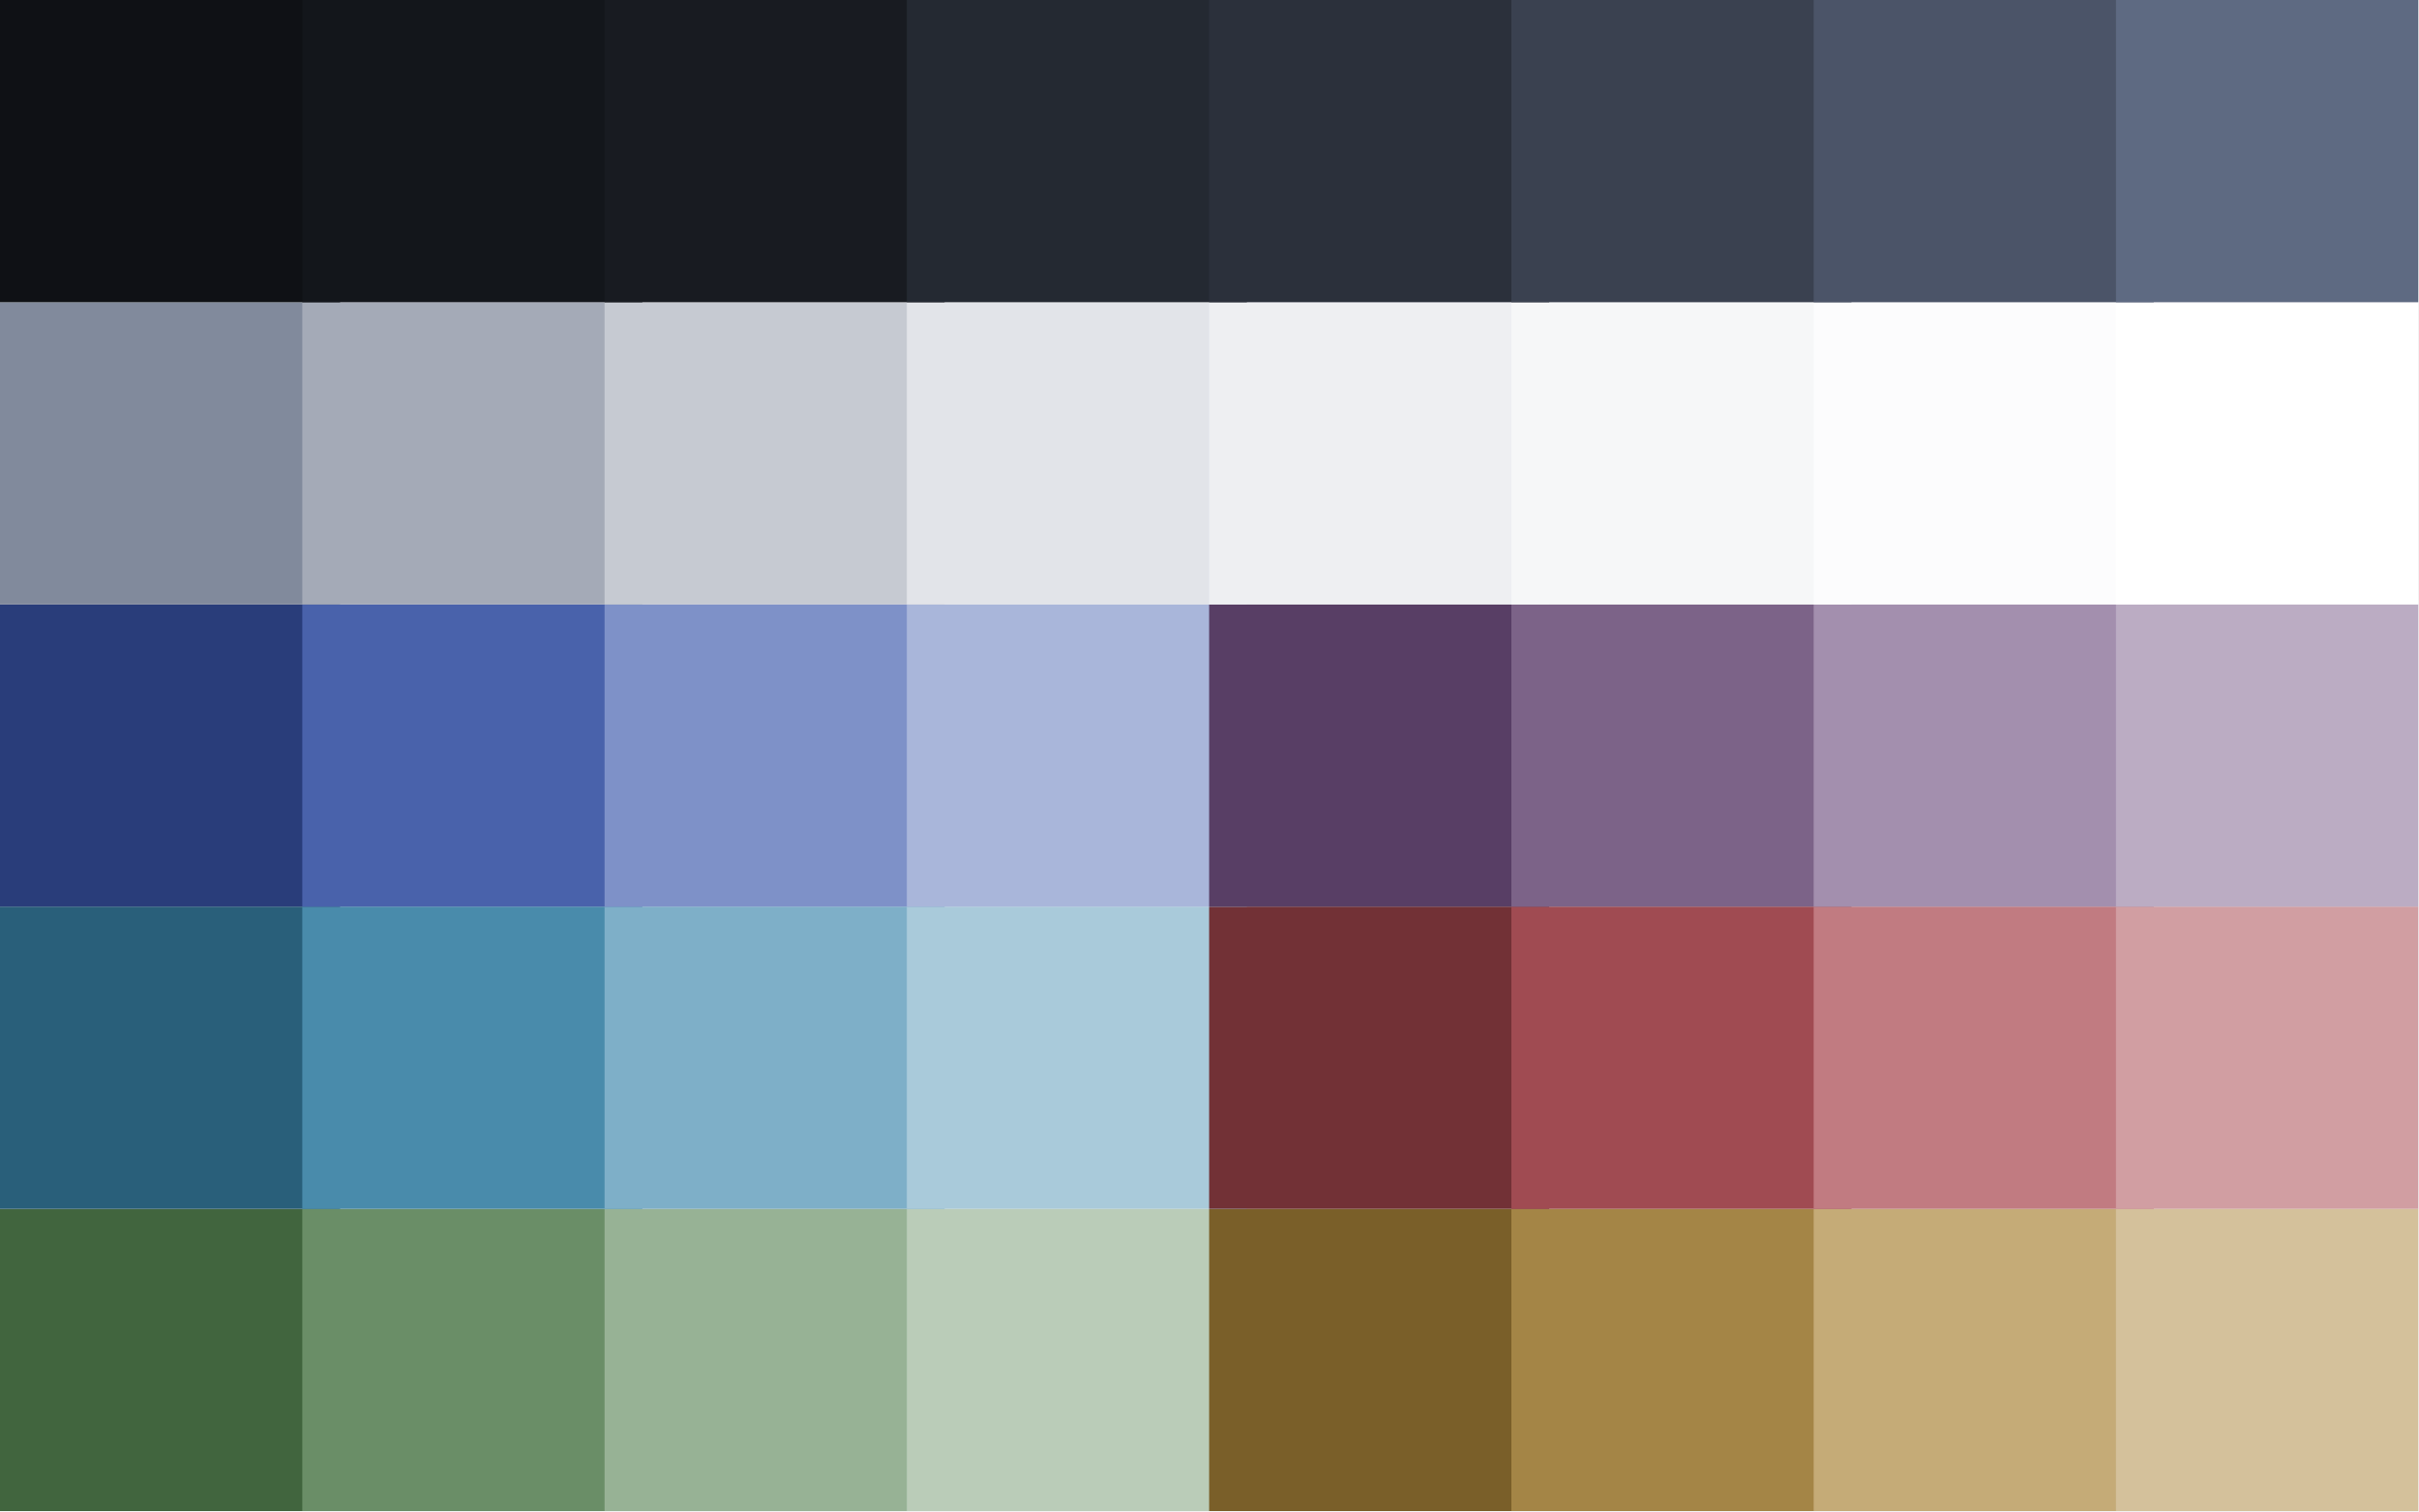
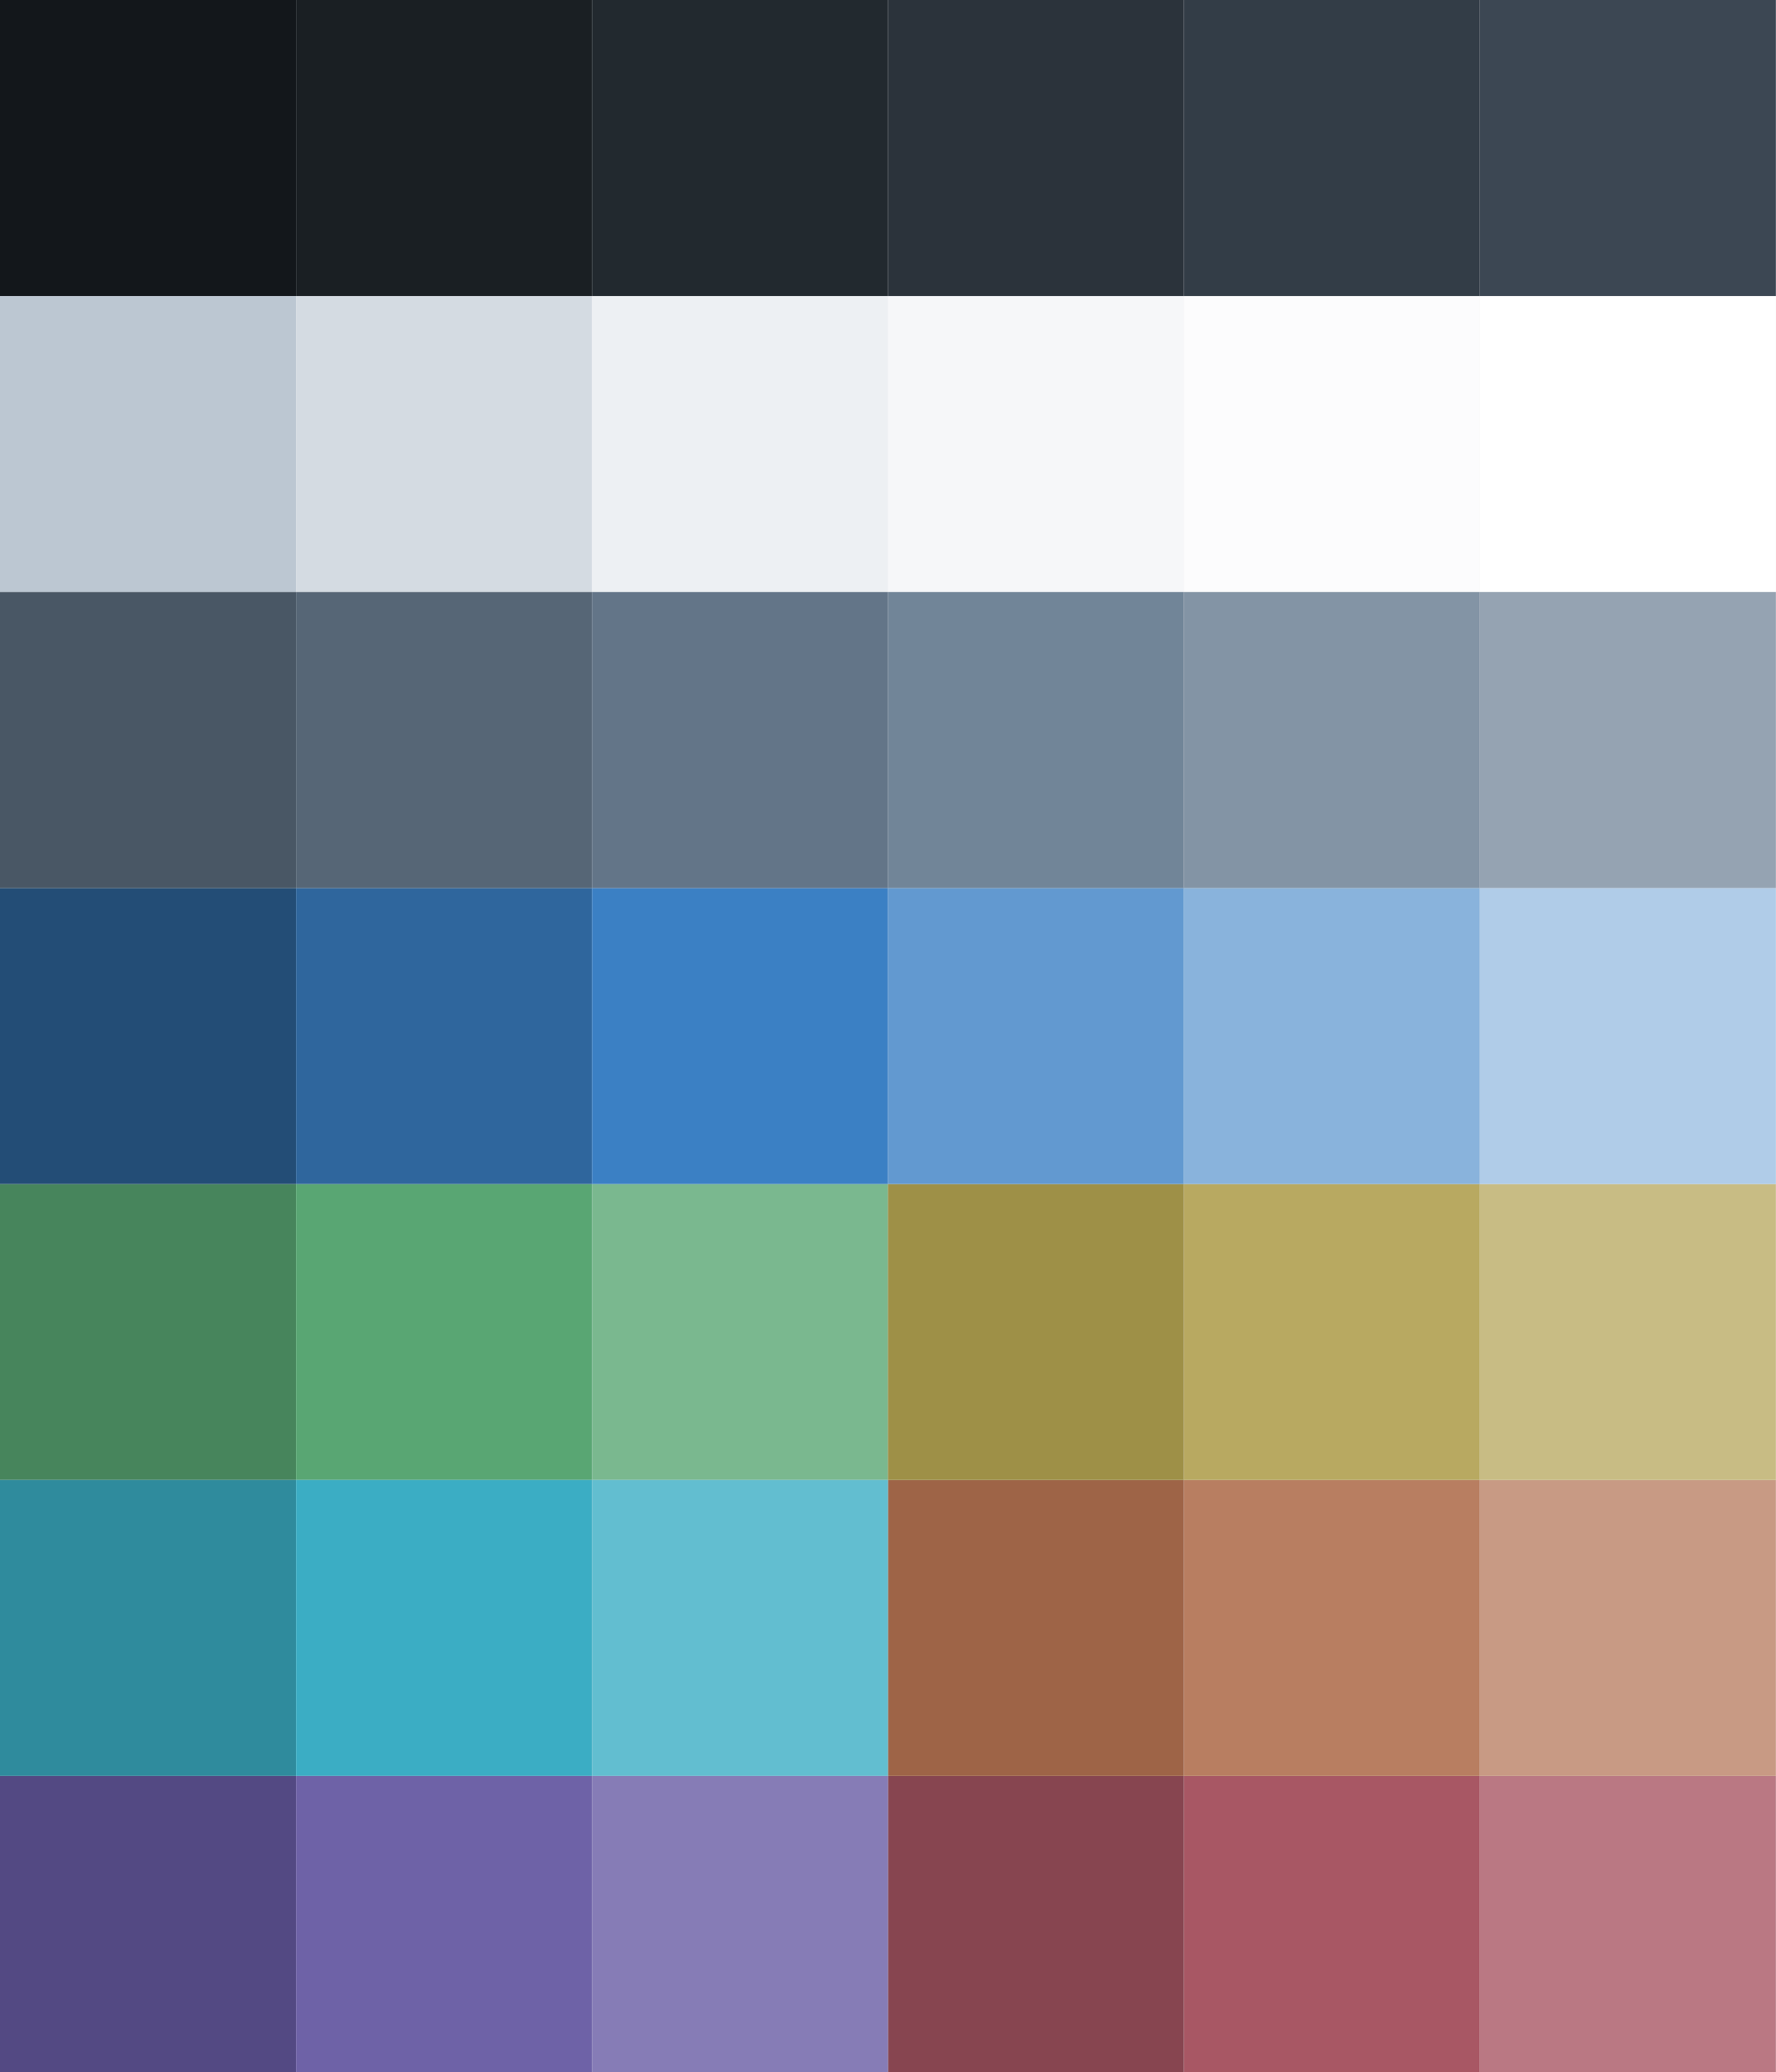
- <svg xmlns="http://www.w3.org/2000/svg" width="100%" height="100%" viewBox="0 0 2134 1334" version="1.1" xml:space="preserve" style="fill-rule:evenodd;clip-rule:evenodd;stroke-linejoin:round;stroke-miterlimit:2;">
-   <rect id="Sebec" x="0" y="0" width="2133.33" height="1333.33" style="fill:none;" />
+ <svg xmlns="http://www.w3.org/2000/svg" width="100%" height="100%" viewBox="0 0 384 448" version="1.1" xml:space="preserve" style="fill-rule:evenodd;clip-rule:evenodd;stroke-linejoin:round;stroke-miterlimit:2;">
+   <rect id="Sebec" x="0" y="-0" width="384" height="448" style="fill:none;" />
  <clipPath id="_clip1">
-     <rect x="0" y="0" width="2133.33" height="1333.33" />
+     <rect x="0" y="-0" width="384" height="448" />
  </clipPath>
  <g clip-path="url(#_clip1)">
    <g id="Green">
-       <rect id="Green0" x="-0" y="1066.67" width="300" height="266.667" style="fill:#41653e;" />
-       <rect id="Green1" x="266.667" y="1066.67" width="300" height="266.667" style="fill:#6a8e67;" />
-       <rect id="Green2" x="533.333" y="1066.67" width="300" height="266.667" style="fill:#97b295;" />
-       <rect id="Green3" x="800" y="1066.67" width="300" height="266.667" style="fill:#baccb8;" />
+       <rect id="Green0" x="0" y="256" width="64" height="64" style="fill:#47855c;" />
+       <rect id="Green1" x="64" y="256" width="64" height="64" style="fill:#59a673;" />
+       <rect id="Green2" x="128" y="256" width="64" height="64" style="fill:#7ab88f;" />
+     </g>
+     <g id="Red">
+       <path id="Red0" d="M256,384l-64,0l-0,64l64,-0l-0,-64Z" style="fill:#874550;" />
+       <path id="Red1" d="M320,384l-64,0l0,64l64,-0l0,-64Z" style="fill:#a85764;" />
+       <path id="Red2" d="M384,384l-64,-0l-0,64l64,-0l-0,-64Z" style="fill:#ba7883;" />
+     </g>
+     <g id="Orange">
+       <path id="Orange0" d="M256,320l-64,0l0,64l64,0l0,-64Z" style="fill:#9e6447;" />
+       <path id="Orange1" d="M320,320l-64,0l0,64l64,0l0,-64Z" style="fill:#b87e61;" />
+       <path id="Orange2" d="M384,320l-64,0l0,64l64,0l0,-64Z" style="fill:#c89a84;" />
    </g>
    <g id="Yellow">
-       <path id="Yellow0" d="M1366.67,1066.67l-300,-0l-0,266.666l300,0l-0,-266.666Z" style="fill:#7a5f29;" />
-       <path id="Yellow1" d="M1633.33,1066.67l-300,-0l0,266.666l300,0l0,-266.666Z" style="fill:#a48546;" />
-       <path id="Yellow2" d="M1900,1066.67l-300,-0l-0,266.666l300,0l-0,-266.666Z" style="fill:#c5ab77;" />
-       <path id="Yellow3" d="M2166.67,1066.67l-300,-0l-0,266.666l300,0l-0,-266.666Z" style="fill:#d4c19b;" />
+       <path id="Yellow0" d="M256,256l-64,0l-0,64l64,0l-0,-64Z" style="fill:#9e9047;" />
+       <path id="Yellow1" d="M320,256l-64,0l0,64l64,0l0,-64Z" style="fill:#b8a961;" />
+       <path id="Yellow2" d="M384,256l-64,0l-0,64l64,0l-0,-64Z" style="fill:#c8bc84;" />
    </g>
    <g id="Cyan">
-       <rect id="Cyan0" x="-0" y="800" width="300" height="266.667" style="fill:#295f7a;" />
-       <rect id="Cyan1" x="266.667" y="800" width="300" height="266.667" style="fill:#498bab;" />
-       <rect id="Cyan2" x="533.333" y="800" width="300" height="266.667" style="fill:#7eafc8;" />
-       <rect id="Cyan3" x="800" y="800" width="300" height="266.667" style="fill:#a9cada;" />
+       <rect id="Cyan0" x="-0" y="320" width="64" height="64" style="fill:#2f8b9d;" />
+       <rect id="Cyan1" x="64" y="320" width="64" height="64" style="fill:#3badc4;" />
+       <rect id="Cyan2" x="128" y="320" width="64" height="64" style="fill:#62bed0;" />
    </g>
-     <g id="Red">
-       <path id="Red0" d="M1366.67,800l-300,-0l-0,266.667l300,-0l-0,-266.667Z" style="fill:#723136;" />
-       <path id="Red1" d="M1633.33,800l-300,-0l0,266.667l300,-0l0,-266.667Z" style="fill:#a04b52;" />
-       <path id="Red2" d="M1900,800l-300,-0l-0,266.667l300,-0l-0,-266.667Z" style="fill:#c17b81;" />
-       <path id="Red3" d="M2166.67,800l-300,-0l-0,266.667l300,-0l-0,-266.667Z" style="fill:#d19ea2;" />
+     <g id="Purple">
+       <path id="Purple0" d="M64,384l-64,0l0,64l64,0l0,-64Z" style="fill:#534983;" />
+       <path id="Purple1" d="M128,384l-64,0l0,64l64,0l0,-64Z" style="fill:#6e62a7;" />
+       <path id="Purple2" d="M192,384l-64,0l0,64l64,0l0,-64Z" style="fill:#867cb6;" />
    </g>
    <g id="Blue">
-       <path id="Blue0" d="M-0,533.333l300,0l-0,266.667l-300,-0l-0,-266.667Z" style="fill:#293d7a;" />
-       <path id="Blue1" d="M266.667,533.333l300,0l-0,266.667l-300,-0l-0,-266.667Z" style="fill:#4962ab;" />
-       <path id="Blue2" d="M533.333,533.333l300,0l0,266.667l-300,-0l0,-266.667Z" style="fill:#7e91c8;" />
-       <path id="Blue3" d="M800,533.333l300,0l-0,266.667l-300,-0l0,-266.667Z" style="fill:#a9b6da;" />
-     </g>
-     <g id="Purple">
-       <path id="Purple0" d="M1366.67,533.333l-300,0l-0,266.667l300,0l-0,-266.667Z" style="fill:#583e65;" />
-       <path id="Purple1" d="M1633.33,533.333l-300,0l0,266.667l300,0l0,-266.667Z" style="fill:#7c6388;" />
-       <path id="Purple2" d="M1900,533.333l-300,0l-0,266.667l300,-0l-0,-266.667Z" style="fill:#a38fae;" />
-       <path id="Purple3" d="M2166.67,533.333l-300,0l-0,266.667l300,-0l-0,-266.667Z" style="fill:#bbacc3;" />
+       <path id="Blue0" d="M0,192l64,0l0,64l-64,-0l0,-64Z" style="fill:#234d76;" />
+       <path id="Blue1" d="M64,192l64,0l0,64l-64,0l0,-64Z" style="fill:#2f669d;" />
+       <path id="Blue2" d="M128,192l64,0l0,64l-64,-0l0,-64Z" style="fill:#3b80c4;" />
+       <path id="Blue3" d="M192,192l64,0l0,64l-64,-0l0,-64Z" style="fill:#6299d0;" />
+       <path id="Blue4" d="M256,192l64,-0l0,64l-64,-0l0,-64Z" style="fill:#89b3dc;" />
+       <path id="Blue5" d="M320,192l64,0l0,64l-64,-0l0,-64Z" style="fill:#b0cce8;" />
    </g>
    <g id="White">
-       <path id="White0" d="M0,266.667l300,-0l0,266.666l-300,0l0,-266.666Z" style="fill:#818a9c;" />
-       <path id="White1" d="M266.667,266.667l300,-0l-0,266.666l-300,0l-0,-266.666Z" style="fill:#a4aab7;" />
-       <path id="White2" d="M533.333,266.667l300,-0l0,266.666l-300,0l0,-266.666Z" style="fill:#c6cad2;" />
-       <path id="White3" d="M800,266.667l300,-0l-0,266.666l-300,0l-0,-266.666Z" style="fill:#e2e4e9;" />
-       <path id="White4" d="M1066.67,266.667l300,-0l-0,266.666l-300,0l-0,-266.666Z" style="fill:#eeeff2;" />
-       <path id="White5" d="M1333.33,266.667l300,-0l0,266.666l-300,0l0,-266.666Z" style="fill:#f6f7f8;" />
-       <path id="White6" d="M1600,266.667l300,-0l-0,266.666l-300,0l0,-266.666Z" style="fill:#fcfcfd;" />
-       <path id="White7" d="M1866.67,266.667l300,-0l-0,266.666l-300,0l-0,-266.666Z" style="fill:#fff;" />
+       <path id="White0" d="M0,64l64,0l0,64l-64,0l0,-64Z" style="fill:#bcc7d2;" />
+       <path id="White1" d="M64,64l64,0l0,64l-64,0l0,-64Z" style="fill:#d4dbe2;" />
+       <path id="White2" d="M128,64l64,0l0,64l-64,0l0,-64Z" style="fill:#edf0f3;" />
+       <path id="White3" d="M192,64l64,0l0,64l-64,0l0,-64Z" style="fill:#f6f7f9;" />
+       <path id="White4" d="M256,64l64,0l0,64l-64,0l0,-64Z" style="fill:#fcfcfd;" />
+       <path id="White5" d="M320,64l64,0l0,64l-64,0l0,-64Z" style="fill:#fff;" />
+     </g>
+     <g id="Gray">
+       <rect id="Gray0" x="0" y="128" width="64" height="64" style="fill:#495765;" />
+       <rect id="Gray1" x="64" y="128" width="64" height="64" style="fill:#566676;" />
+       <rect id="Gray2" x="128" y="128" width="64" height="64" style="fill:#637588;" />
+       <path id="Gray3" d="M192,128l64,0l0,64l-64,0l0,-64Z" style="fill:#718598;" />
+       <path id="Gray4" d="M256,128l64,0l0,64l-64,0l0,-64Z" style="fill:#8394a5;" />
+       <path id="Gray5" d="M320,128l64,0l0,64l-64,0l0,-64Z" style="fill:#95a3b2;" />
    </g>
    <g id="Black">
-       <rect id="Black0" x="0" y="-0" width="300" height="266.667" style="fill:#0f1115;" />
-       <rect id="Black1" x="266.667" y="-0" width="300" height="266.667" style="fill:#13161b;" />
-       <rect id="Black2" x="533.333" y="-0" width="300" height="266.667" style="fill:#181b21;" />
-       <path id="Black3" d="M800,-0l300,-0l-0,266.667l-300,-0l0,-266.667Z" style="fill:#242932;" />
-       <path id="Black4" d="M1066.67,-0l300,-0l-0,266.667l-300,-0l-0,-266.667Z" style="fill:#2b303b;" />
-       <path id="Black5" d="M1333.33,-0l300,-0l0,266.667l-300,-0l0,-266.667Z" style="fill:#3a4150;" />
-       <path id="Black6" d="M1600,-0l300,-0l-0,266.667l-300,-0l0,-266.667Z" style="fill:#4b5468;" />
-       <path id="Black7" d="M1866.67,-0l300,-0l-0,266.667l-300,-0l-0,-266.667Z" style="fill:#5e6a82;" />
+       <rect id="Black0" x="0" y="-0" width="64" height="64" style="fill:#13171b;" />
+       <rect id="Black1" x="64" y="-0" width="64" height="64" style="fill:#1a1f23;" />
+       <rect id="Black2" x="128" y="-0" width="64" height="64" style="fill:#22292f;" />
+       <path id="Black3" d="M192,-0l64,-0l0,64l-64,-0l0,-64Z" style="fill:#2b333b;" />
+       <path id="Black4" d="M256,-0l64,-0l0,64l-64,-0l0,-64Z" style="fill:#333d47;" />
+       <path id="Black5" d="M320,-0l64,-0l0,64l-64,-0l0,-64Z" style="fill:#3c4753;" />
    </g>
  </g>
-   <g id="Dawn" />
</svg>
